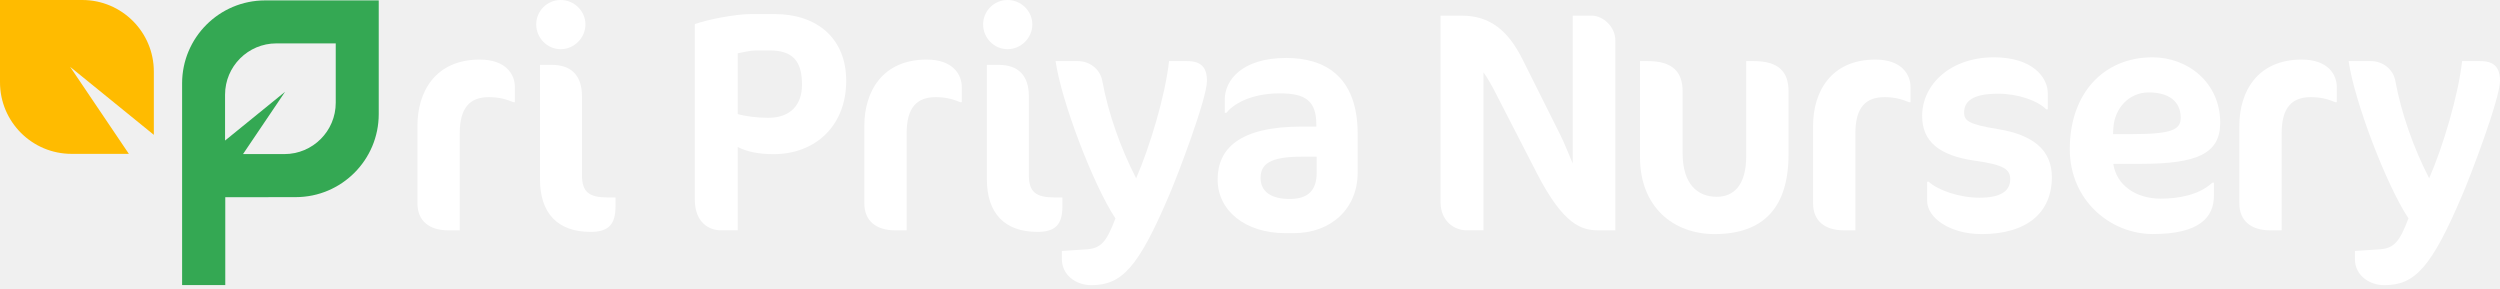
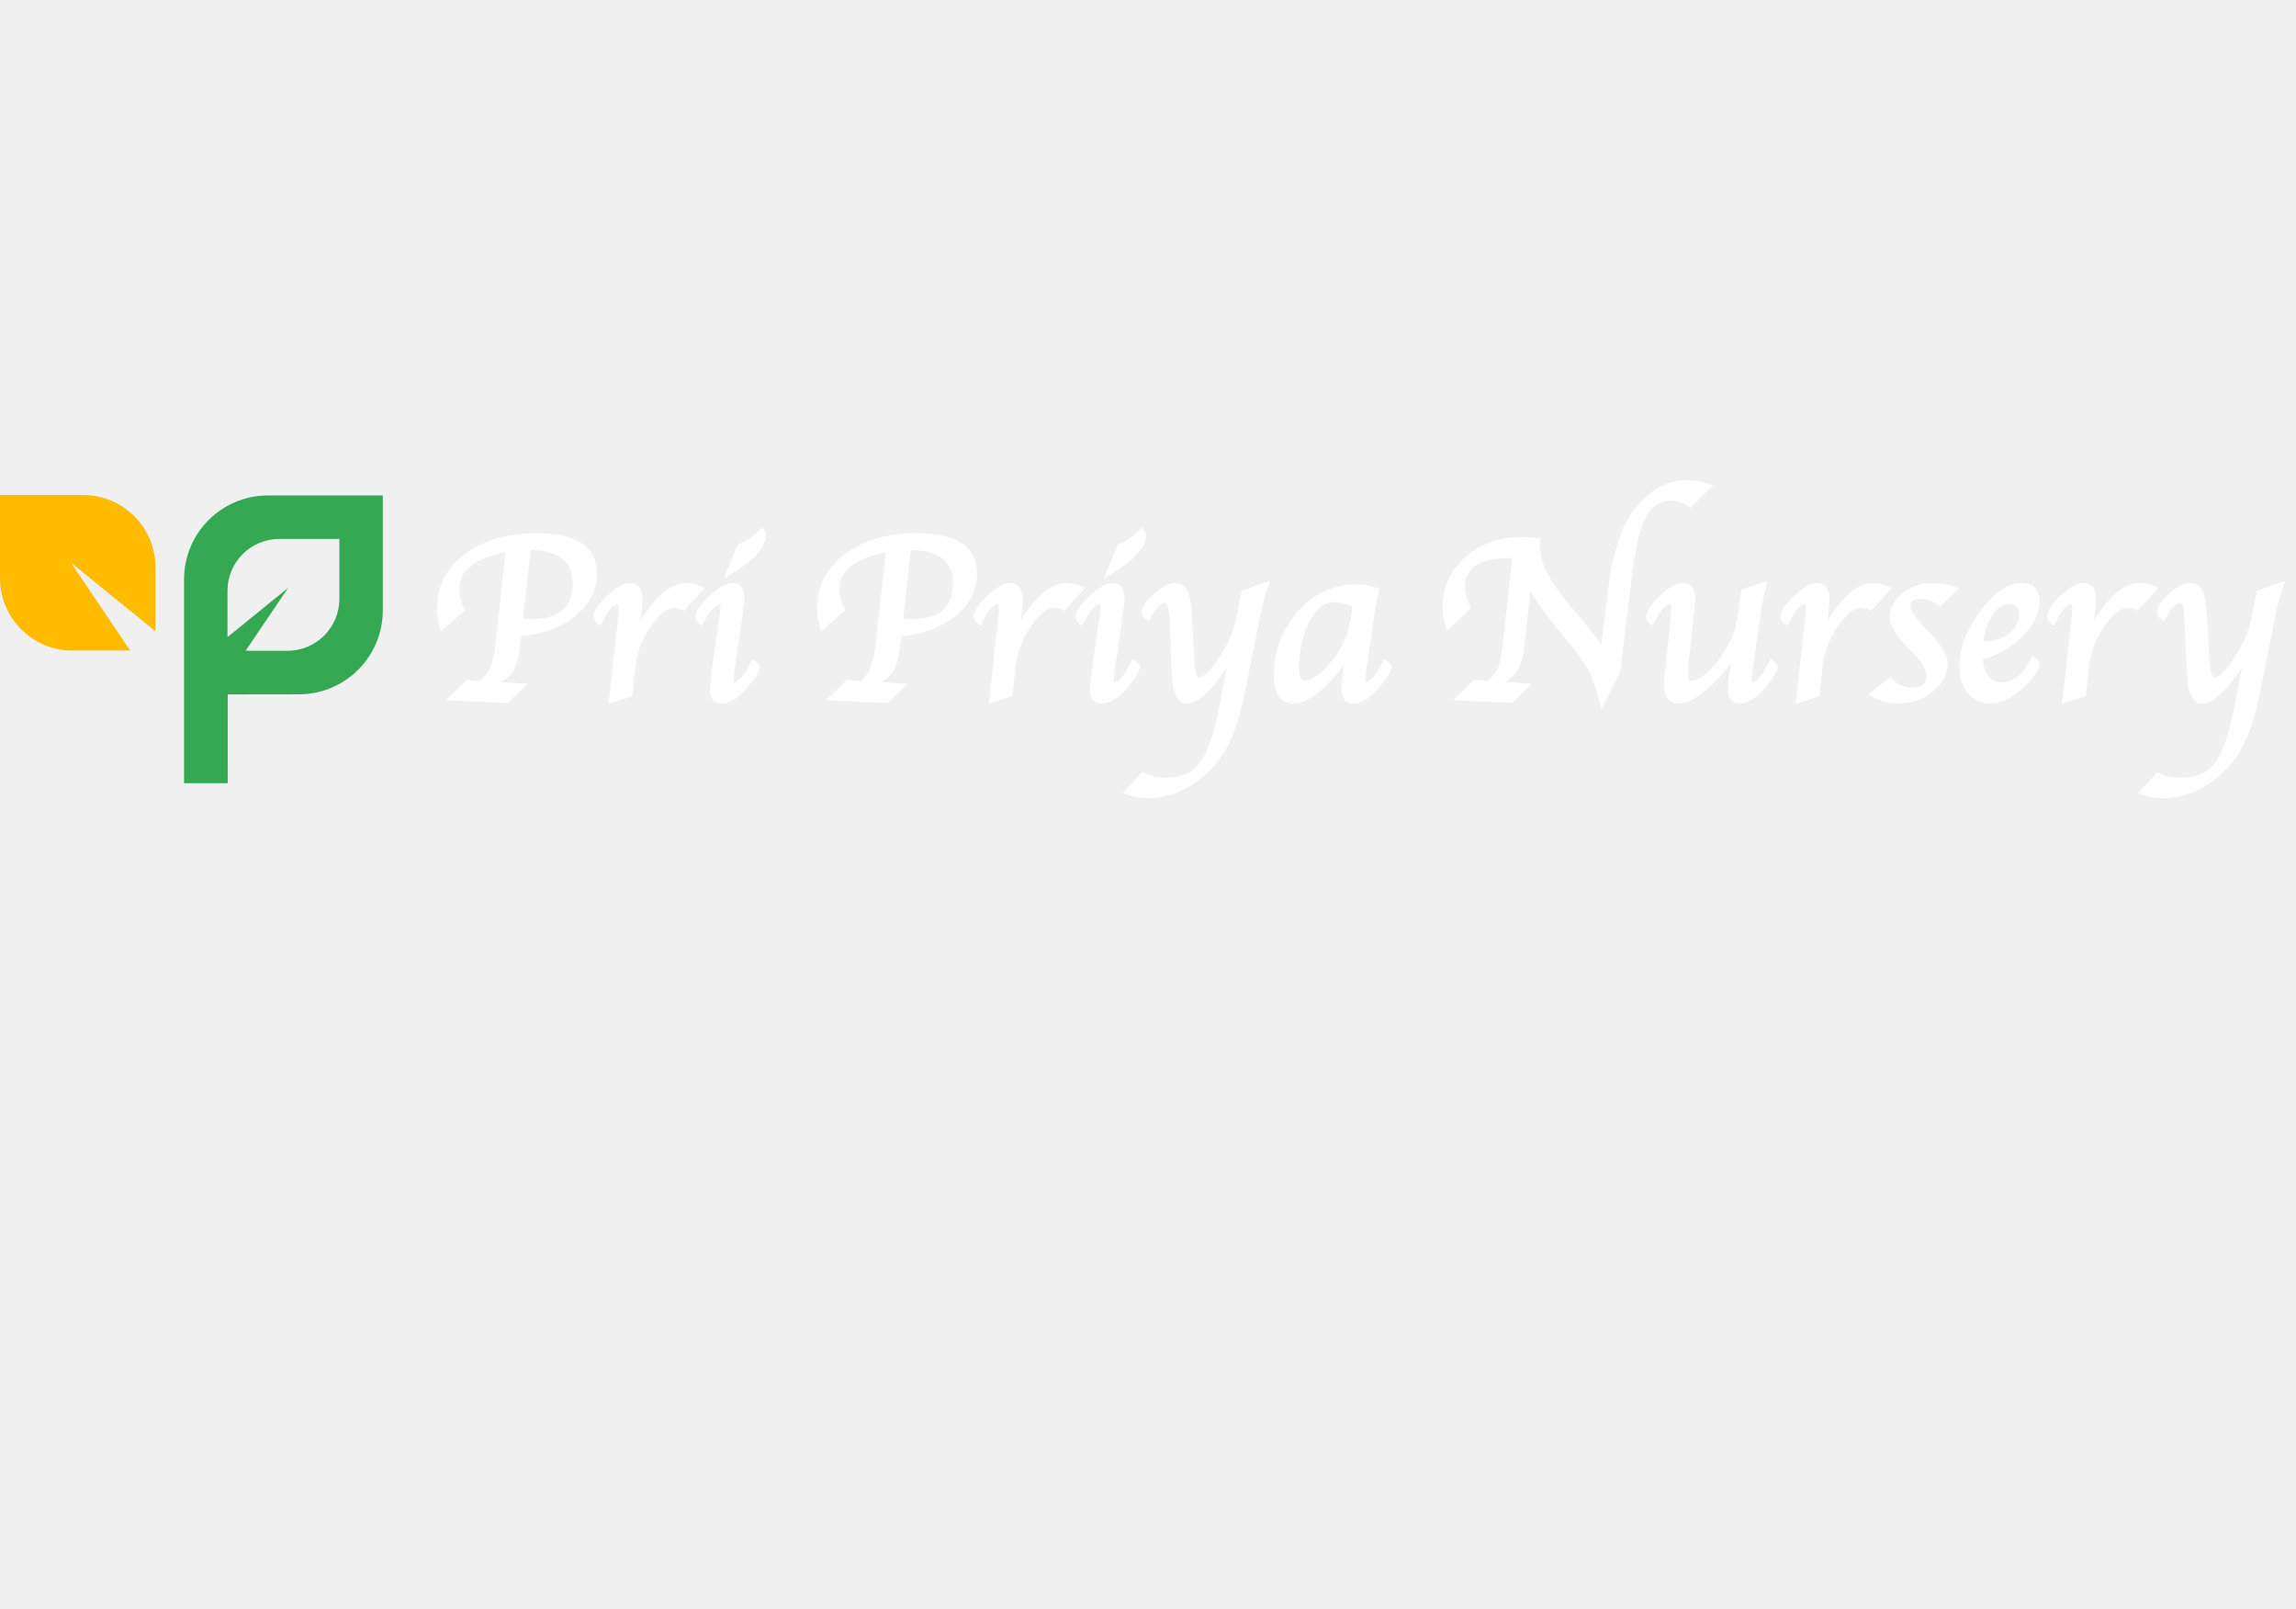
- <svg xmlns="http://www.w3.org/2000/svg" width="512" height="59" viewBox="0 0 512 59" fill="none">
-   <path d="M37.294 17.088V58.381H46.136V40.392L60.578 40.372C69.96 40.36 77.565 32.749 77.565 23.366V0.083H54.3C44.905 0.083 37.294 7.7 37.294 17.088ZM58.254 31.549H49.774L58.375 18.809L58.299 18.866L46.136 28.75L46.092 28.788V19.399C46.092 13.597 50.796 8.887 56.604 8.887H68.76V21.043C68.76 26.845 64.056 31.555 58.248 31.555L58.254 31.549Z" fill="#34A853" />
-   <path d="M0 0V16.847C0 24.947 6.564 31.511 14.664 31.511H26.394L14.429 13.788L14.359 13.686L14.46 13.768L31.505 27.613V14.664C31.511 6.564 24.941 0 16.847 0H0Z" fill="#FFBB00" />
-   <path d="M105.133 20.923C103.851 20.408 102.372 19.894 100.125 19.894C96.272 19.894 94.158 22.014 94.158 27.277V47.171H91.784C87.931 47.171 85.493 45.248 85.493 41.655V25.741C85.493 18.809 89.15 12.201 98.265 12.201C103.591 12.201 105.451 15.216 105.451 17.85V20.929H105.127L105.133 20.923Z" fill="white" />
-   <path d="M114.827 10.074C112.065 10.074 109.818 7.763 109.818 5.002C109.818 2.241 112.065 0 114.827 0C117.588 0 119.899 2.247 119.899 5.002C119.899 7.757 117.588 10.074 114.827 10.074ZM120.921 47.488C114.249 47.488 110.586 43.705 110.586 36.71V13.286H113.024C116.877 13.286 119.188 15.336 119.188 19.704V35.878C119.188 39.344 120.66 40.436 124.45 40.436H126.056V42.296C126.056 46.016 124.577 47.495 120.921 47.495V47.488Z" fill="white" />
-   <path d="M158.475 31.574C155.396 31.574 152.888 31.06 151.092 30.095V47.165H147.626C145.188 47.165 142.3 45.559 142.3 40.874V4.939C144.738 4.037 150.578 2.882 153.726 2.882H158.671C167.209 2.882 173.303 7.757 173.303 16.549C173.303 25.855 166.885 31.568 158.481 31.568L158.475 31.574ZM157.573 10.334H154.748C153.656 10.334 152.114 10.722 151.092 10.912V23.36C152.634 23.811 155.072 24.128 157.319 24.128C161.813 24.128 164.251 21.564 164.251 17.323C164.251 12.321 162.194 10.328 157.579 10.328L157.573 10.334Z" fill="white" />
-   <path d="M196.657 20.923C195.375 20.408 193.896 19.894 191.649 19.894C187.795 19.894 185.682 22.014 185.682 27.277V47.171H183.307C179.454 47.171 177.017 45.248 177.017 41.655V25.741C177.017 18.809 180.673 12.201 189.789 12.201C195.114 12.201 196.974 15.216 196.974 17.85V20.929H196.651L196.657 20.923Z" fill="white" />
-   <path d="M206.35 10.074C203.589 10.074 201.342 7.763 201.342 5.002C201.342 2.241 203.589 0 206.35 0C209.111 0 211.422 2.247 211.422 5.002C211.422 7.757 209.111 10.074 206.35 10.074ZM212.444 47.488C205.773 47.488 202.11 43.705 202.11 36.71V13.286H204.547C208.401 13.286 210.711 15.336 210.711 19.704V35.878C210.711 39.344 212.184 40.436 215.974 40.436H217.58V42.296C217.58 46.016 216.1 47.495 212.444 47.495V47.488Z" fill="white" />
-   <path d="M223.502 58.4C220.296 58.4 217.472 56.28 217.472 53.075V51.405L222.347 51.081C225.489 50.891 226.581 49.609 228.441 44.727C223.883 37.859 217.338 20.662 216.183 12.512H220.741C223.115 12.512 225.299 14.118 225.749 16.555C226.968 23.227 229.533 30.419 232.681 36.513C235.506 30.032 238.648 19.57 239.423 12.512H243.142C245.904 12.512 247.186 13.73 247.186 16.555C247.186 20.212 241.155 35.999 239.549 39.725C233.132 54.871 229.729 58.4 223.508 58.4H223.502Z" fill="white" />
-   <path d="M264.966 47.749H263.233C255.019 47.749 249.37 43.127 249.37 36.773C249.37 30.419 253.864 25.925 266.566 25.925H269.581V25.474C269.581 20.599 267.271 19.12 262.135 19.12C255.908 19.12 252.442 21.494 251.16 23.1H250.836V20.339C250.836 16.485 254.302 11.87 263.417 11.87C271.117 11.87 278.049 15.463 278.049 27.404V35.364C278.049 42.683 272.66 47.749 264.96 47.749H264.966ZM269.651 32.089H266.572C260.028 32.089 258.168 33.631 258.168 36.45C258.168 39.268 260.351 40.747 264.135 40.747C267.918 40.747 269.651 38.95 269.651 35.421V32.082V32.089Z" fill="white" />
-   <path d="M327.372 47.171C323.97 47.171 320.25 46.143 314.791 35.554L306.767 19.958C305.548 17.52 304.583 15.851 303.815 14.822V47.165H300.349C297.785 47.165 295.024 45.241 295.024 41.388V3.206H299.385C305.161 3.206 308.881 6.284 311.833 12.188L319.533 27.588C320.434 29.384 321.456 32.019 322.097 33.491V3.206H326.014C328.261 3.206 330.825 5.453 330.825 8.278V47.171H327.36H327.372Z" fill="white" />
-   <path d="M351.145 47.939C342.607 47.939 335.872 42.289 335.872 32.215V12.512H337.478C342.423 12.512 344.6 14.632 344.6 18.675V31.384C344.6 37.738 347.679 40.303 351.596 40.303C355.125 40.303 357.626 37.865 357.626 31.962V12.512H359.169C364.177 12.512 366.291 14.632 366.291 18.675V31.638C366.291 42.416 361.219 47.939 351.145 47.939Z" fill="white" />
-   <path d="M390.959 20.923C389.677 20.408 388.198 19.894 385.95 19.894C382.097 19.894 379.983 22.014 379.983 27.277V47.171H377.609C373.756 47.171 371.319 45.248 371.319 41.655V25.741C371.319 18.809 374.975 12.201 384.09 12.201C389.416 12.201 391.276 15.216 391.276 17.85V20.929H390.952L390.959 20.923Z" fill="white" />
-   <path d="M405.781 47.939C399.427 47.939 394.679 44.664 394.679 41.134V37.218H395.002C396.862 38.95 401.293 40.493 405.4 40.493C409.507 40.493 411.691 39.274 411.691 36.703C411.691 34.717 410.472 33.752 404.505 32.92C397.186 31.892 393.657 29.003 393.657 23.741C393.657 17.26 399.497 11.737 408.352 11.737C416.179 11.737 419.391 15.781 419.391 19.12V22.395H419.067C417.271 20.599 413.291 19.19 409.184 19.19C403.921 19.19 402.252 20.796 402.252 23.043C402.252 24.776 403.28 25.48 409.184 26.445C416.369 27.601 420.223 30.743 420.223 36.265C420.223 43.584 415.087 47.946 405.781 47.946V47.939Z" fill="white" />
-   <path d="M438.454 33.561H432.804C433.445 37.928 437.425 40.684 442.497 40.684C446.09 40.684 450.324 39.979 453.085 37.408H453.409V40.106C453.409 44.537 450.394 47.933 440.898 47.933C432.296 47.933 423.892 41.128 423.892 30.54C423.892 18.986 430.95 11.737 440.834 11.737C448.02 11.737 454.698 16.873 454.698 25.15C454.698 31.505 449.886 33.555 438.46 33.555L438.454 33.561ZM440.06 18.929C435.889 18.929 433.001 22.332 432.81 26.312L432.747 27.467H436.6C444.751 27.467 446.611 26.566 446.611 24.128C446.611 20.662 444.046 18.929 440.066 18.929H440.06Z" fill="white" />
-   <path d="M478.261 20.923C476.979 20.408 475.5 19.894 473.253 19.894C469.399 19.894 467.286 22.014 467.286 27.277V47.171H464.911C461.058 47.171 458.621 45.248 458.621 41.655V25.741C458.621 18.809 462.277 12.201 471.393 12.201C476.718 12.201 478.578 15.216 478.578 17.85V20.929H478.255L478.261 20.923Z" fill="white" />
-   <path d="M488.316 58.4C485.11 58.4 482.286 56.28 482.286 53.075V51.405L487.161 51.081C490.303 50.891 491.395 49.609 493.255 44.727C488.697 37.859 482.152 20.662 480.997 12.512H485.555C487.929 12.512 490.113 14.118 490.563 16.555C491.782 23.227 494.347 30.419 497.495 36.513C500.32 30.032 503.462 19.57 504.237 12.512H507.956C510.718 12.512 512 13.73 512 16.555C512 20.212 505.97 35.999 504.364 39.725C497.946 54.871 494.543 58.4 488.322 58.4H488.316Z" fill="white" />
+ <svg xmlns="http://www.w3.org/2000/svg" id="Layer_1" data-name="Layer 1" viewBox="0 0 1506.2 1055.41">
+   <defs>
+     <style>
+       .cls-1 {
+         fill: #fff;
+       }
+ 
+       .cls-2 {
+         fill: #fb0;
+       }
+ 
+       .cls-3 {
+         fill: #34a853;
+       }
+     </style>
+   </defs>
+   <g>
+     <path class="cls-3" d="M120.74,380.1v133.69h28.64v-58.24l46.75-.06c30.38-.04,54.99-24.68,54.99-55.07v-75.39h-75.32c-30.41,0-55.07,24.65-55.07,55.07ZM188.6,426.91h-27.45l27.85-41.25-.24.19-39.38,31.99-.14.12v-30.4c0-18.79,15.23-34.02,34.02-34.02h39.36v39.36c0,18.79-15.23,34.02-34.02,34.02Z" />
+     <path class="cls-2" d="M0,324.76v54.53c0,26.22,21.26,47.48,47.48,47.48h37.98l-38.74-57.38-.23-.34.34.27,55.18,44.83v-41.92c0-26.22-21.26-47.48-47.48-47.48H0Z" />
+   </g>
+   <g>
+     <path class="cls-1" d="M352.02,349.77c-19.04,0-34.8,4.54-46.86,13.49-12.24,9.09-18.45,21.03-18.45,35.48,0,4.19.56,8.37,1.67,12.44l.85,3.12,15.92-14.04-.76-1.41c-2.02-3.76-3.04-8.14-3.04-13.02,0-11.42,10.21-19.37,30.35-23.67l-6.11,55.13-.84,7.4c-1.3,11.04-4.65,18.5-9.96,22.2l-8.46-.94-13.9,13.36,40.71,1.95,13.04-12.66-17.56-1c4.16-2.59,6.95-5.25,8.48-8.04,2.02-3.71,3.61-11.01,4.84-22.29,13.93-1.11,25.66-5.37,34.9-12.68,9.79-7.75,14.75-17.24,14.75-28.23,0-17.65-13.32-26.6-39.58-26.6ZM348.42,406.19c-1.55,0-3.32-.14-5.29-.43l5.06-45c18.53.43,27.54,7.59,27.54,21.86,0,15.86-8.93,23.56-27.31,23.56Z" />
+     <path class="cls-1" d="M459.91,384.62c-3.1-1.44-6.26-2.17-9.4-2.17-10.22,0-20.17,8.07-30.26,24.6l.32-2.92.53-5.33c.26-2.44.39-4.34.39-5.79,0-9.19-5.33-10.57-8.51-10.57-3.77,0-8.51,2.69-14.49,8.21-5.99,5.54-8.99,10.02-9.17,13.71-.09,1.72.8,3.29,2.63,4.68l2,1.52,1.05-2.27c4.54-9.82,8.12-11.89,10.42-11.89h0s.49.45.49,2.64c0,1.79-.18,4.17-.52,7.1l-.46,3.98-4,36.32-.61,4.99-.54,4.98-.54,5.4,15.53-5.22,2.21-19.91c.98-8.89,4.34-17.58,10-25.84,5.45-7.96,10.52-11.99,15.09-11.99,2.18,0,3.95.38,5.27,1.11l1.39.78,13.69-14.97-2.49-1.16Z" />
+     <path class="cls-1" d="M495.38,433.58l-1.9-1.13-.95,2c-4.96,10.47-8.73,12.96-11.09,13.12-.06-.2-.13-.59-.13-1.26,0-1.53.33-4.7.97-9.37l.77-4.91,3.13-21.83c.51-3.72,1.53-11.3,1.53-11.3.42-3.27.63-5.4.63-6.51,0-8.65-4.85-9.94-7.74-9.94-3.97,0-8.9,2.74-15.07,8.39-6.22,5.69-9.24,10.28-9.24,14.01,0,1.46.71,2.84,2.11,4.1l1.93,1.73,1.2-2.3c5.32-10.15,9.03-11.89,10.86-11.97.09.2.24.71.24,1.8s-.12,2.53-.36,4.21l-1.38,9.46-2.98,20.75c-1.56,10.92-2.31,17.29-2.31,19.5,0,8.19,4.75,9.41,7.59,9.41,5.78,0,11.71-3.84,18.12-11.73,6.29-7.67,7.1-10.5,7.1-12.12,0-2.29-2.28-3.65-3.04-4.1Z" />
+     <path class="cls-1" d="M499.71,345.88l-1.68,1.89c-3.44,3.87-7.92,6.96-13.31,9.17l-.78.32-9.04,22.28,5.23-3.22c14.93-9.18,22.19-17.36,22.19-25,0-1.18-.38-2.32-1.14-3.38l-1.47-2.06Z" />
+     <path class="cls-1" d="M601.39,349.77c-19.04,0-34.8,4.54-46.86,13.49-12.24,9.09-18.45,21.03-18.45,35.48,0,4.19.56,8.37,1.67,12.44l.85,3.12,15.92-14.04-.76-1.41c-2.02-3.76-3.04-8.14-3.04-13.02,0-11.42,10.21-19.37,30.35-23.67l-6.11,55.13-.84,7.4c-1.3,11.04-4.65,18.5-9.96,22.2l-8.46-.94-13.9,13.36,40.71,1.95,13.04-12.66-17.56-1c4.16-2.59,6.95-5.25,8.48-8.04,2.02-3.71,3.61-11.01,4.84-22.29,13.93-1.11,25.66-5.37,34.9-12.68,9.79-7.75,14.75-17.24,14.75-28.23,0-17.65-13.32-26.6-39.58-26.6ZM597.8,406.19c-1.55,0-3.32-.14-5.29-.43l5.06-45c18.53.43,27.54,7.59,27.54,21.86,0,15.86-8.93,23.56-27.31,23.56Z" />
+     <path class="cls-1" d="M709.29,384.62c-3.1-1.44-6.26-2.17-9.4-2.17-10.22,0-20.17,8.07-30.26,24.6l.32-2.92.53-5.33c.26-2.44.39-4.34.39-5.79,0-9.19-5.33-10.57-8.51-10.57-3.77,0-8.51,2.69-14.49,8.21-5.99,5.54-8.99,10.02-9.17,13.71-.09,1.72.8,3.29,2.63,4.68l2,1.52,1.05-2.27c4.54-9.82,8.12-11.89,10.42-11.89h0s.49.45.49,2.64c0,1.79-.18,4.17-.52,7.1l-.46,3.98-4,36.32-.61,4.99-.54,4.98-.54,5.4,15.53-5.22,2.21-19.91c.98-8.89,4.34-17.58,10-25.84,5.45-7.96,10.52-11.99,15.09-11.99,2.18,0,3.95.38,5.27,1.11l1.39.78,13.69-14.97-2.49-1.16Z" />
+     <path class="cls-1" d="M747.79,437.68c0-2.29-2.28-3.65-3.04-4.1l-1.9-1.13-.95,2c-4.96,10.47-8.73,12.96-11.09,13.12-.06-.2-.13-.59-.13-1.26,0-1.53.33-4.7.97-9.37l.77-4.91,3.13-21.83c.51-3.72,1.53-11.3,1.53-11.3.42-3.27.63-5.4.63-6.51,0-8.65-4.85-9.94-7.74-9.94-3.97,0-8.9,2.74-15.07,8.39-6.22,5.69-9.24,10.28-9.24,14.01,0,1.46.71,2.84,2.11,4.1l1.93,1.73,1.2-2.3c5.32-10.15,9.03-11.89,10.86-11.97.09.2.24.71.24,1.8s-.12,2.53-.36,4.21l-1.38,9.46-2.98,20.75c-1.56,10.92-2.31,17.29-2.31,19.5,0,8.19,4.75,9.41,7.59,9.41,5.78,0,11.71-3.84,18.12-11.73,6.29-7.67,7.1-10.5,7.1-12.12Z" />
+     <path class="cls-1" d="M751.68,351.32c0-1.18-.38-2.32-1.14-3.38l-1.47-2.06-1.68,1.89c-3.44,3.87-7.92,6.96-13.31,9.17l-.78.32-9.04,22.28,5.23-3.22c14.93-9.18,22.19-17.36,22.19-25Z" />
+     <path class="cls-1" d="M811.3,404.32c-1.67,8.81-5.52,17.94-11.45,27.11-7.44,11.52-11.73,13.24-13.62,13.24-.02,0-2.24-.78-2.87-13.36l-1.4-26.72c-.42-8.06-1.33-13.51-2.78-16.66-1.65-3.59-4.64-5.48-8.63-5.48-3.66,0-8.04,2.31-13.42,7.07-5.45,4.82-8.09,8.81-8.09,12.2,0,1.77.96,3.32,2.85,4.63l1.9,1.32,1.04-2.07c3.33-6.62,6.72-10.11,9.81-10.11.02,0,1.95.61,2.49,10.34l.23,6.19.99,21.59.54,10.6c.57,11.49,3.97,17.32,10.11,17.32,4.19,0,9.19-3.21,15.27-9.81,3.59-3.9,7.11-8.49,10.53-13.71l-4.99,25.79c-3.49,17.89-7.83,30.3-12.91,36.88-4.94,6.4-12.21,9.51-22.24,9.51-4.89,0-9.65-1.02-14.15-3.03l-1.33-.6-12.41,13.69,2.85,1.01c4.52,1.61,8.68,2.42,12.36,2.42,17.07,0,32.27-7.42,45.19-22.05,8.6-9.79,15.02-25.05,19.09-45.35l10.23-51.2c1.8-8.91,3.57-15.63,5.25-19.97l1.57-4.06-18.81,6.54-3.17,16.72Z" />
+     <path class="cls-1" d="M909.68,433.58l-1.91-1.14-.94,2.01c-4.9,10.46-8.65,12.95-11.01,13.11-.06-.2-.13-.59-.13-1.26,0-1.53.33-4.7.97-9.4l.69-4.87,4.89-33.77c.02-.14.13-.89.96-4.66l.91-4.01c.05-.19.95-3.42.95-3.42l-1.77-.63c-3.92-1.39-8.69-2.1-14.19-2.1-14.43,0-27.07,5.94-37.58,17.66-10.45,11.66-15.75,25.63-15.75,41.55s6.78,18.89,12.46,18.89,11.95-3.12,19.28-9.55c5.04-4.42,9.83-9.79,14.28-16.02l-.5,3.38-.77,6.09c-.37,2.81-.55,4.97-.55,6.6,0,8.26,4.75,9.5,7.59,9.5,5.78,0,11.71-3.84,18.13-11.74,6.22-7.67,7.02-10.46,7.02-12.03s-1.02-2.97-3.04-4.17ZM852.24,438.45c0-12.45,2.36-23,7-31.35,4.5-8.08,9.79-12,16.19-12,3.95,0,7.94,1,11.85,2.98l-1.01,6.84c-1.77,12.08-6.88,22.75-15.22,31.71-5.99,6.45-11.02,9.73-14.95,9.73-1.06,0-3.87,0-3.87-7.9Z" />
+     <path class="cls-1" d="M1096.53,328.52c3.19,0,6.99,1.27,11.3,3.77l1.33.78,14.64-14.52-2.94-1.11c-4.54-1.71-9.21-2.57-13.87-2.57-12.4,0-23.84,6.1-33.99,18.13-8.79,10.44-14.89,28.69-18.14,54.27l-4.37,35.8c-2.7-4.07-5.98-8.4-9.79-12.95l-5.04-6.04-5.7-6.71c-13.19-15.74-19.87-28.77-19.87-38.72,0-.47.05-1.47.29-3.59l.26-2.24h-3.1c-.31,0-1.17-.04-3.49-.22-1.77-.16-3.7-.24-5.75-.24-14.69,0-27.13,4.39-36.96,13.06-9.9,8.73-14.92,19.79-14.92,32.85,0,4.16.65,8.36,1.92,12.5l.96,3.13,15.83-15.24-.73-1.35c-2.22-4.11-3.35-8.23-3.35-12.25,0-12.77,9.72-18.98,29.72-18.98h1.33l-5.61,50.61-.69,6.62c-.84,7.29-1.96,12.54-3.34,15.58-1.25,2.75-3.52,5.39-6.77,7.84l-8.63-.78-13.87,13.33,38.74,1.96,12.84-12.52-16.21-1.47c3.47-2.96,5.9-5.68,7.36-8.26,1.96-3.45,3.32-8.61,4.18-15.78l3.95-35.65c3.9,7.15,9.39,15.02,16.39,23.51l5.89,7.11c7.78,9.32,13.02,16.46,15.59,21.2,2.55,4.71,5.01,11.75,7.3,20.91l1.34,5.36,12.26-25.12,8.05-65c2.25-17.67,5.4-30.18,9.35-37.17,3.76-6.63,9.07-9.86,16.26-9.86Z" />
+     <path class="cls-1" d="M1163.23,433.58l-1.91-1.13-.94,2c-4.89,10.39-8.68,12.92-11.08,13.11-.06-.21-.12-.6-.12-1.25,0-.98.15-2.75.44-5.23l.54-4.22c.15-1.31.36-2.93.61-4.83l4.6-31.86c.7-4.56,1.77-9.81,3.17-15.62l.86-3.56-17,5.77-2.83,19.32c-1.26,8.88-5.45,18.01-12.43,27.16-6.79,8.9-12.8,13.41-17.84,13.41-.74,0-1.87,0-1.87-3.26,0-3.74.2-7.47.6-11.08l2.38-21.85.67-6.39.69-5.89c.21-1.9.32-3.6.32-5.03,0-9.32-5.23-10.72-8.35-10.72-3.88,0-8.71,2.75-14.78,8.4-6.11,5.69-9.08,10.3-9.08,14.07,0,1.04.38,2.58,2.22,4.02l1.92,1.51,1.12-2.17c5.35-10.35,9.02-11.89,10.79-11.9,0,0,.43.44.43,2.42,0,1.1-.07,2.36-.22,3.78l-.46,4.98c-.2,2.53-.32,3.96-.37,4.36l-2.74,25c-.68,5.82-1.01,9.91-1.01,12.51,0,10.51,6,12.08,9.58,12.08,5.13,0,11.38-3.2,19.11-9.8,5.43-4.63,10.51-10.05,15.15-16.17-.15,1.04-1.39,9.87-1.39,9.87-.37,2.77-.55,4.93-.55,6.6,0,8.26,4.76,9.5,7.59,9.5,5.79,0,11.72-3.84,18.13-11.73,6.3-7.67,7.11-10.47,7.11-12.04s-1.03-2.98-3.05-4.18Z" />
+     <path class="cls-1" d="M1238.64,384.62c-3.1-1.44-6.27-2.17-9.4-2.17-10.22,0-20.17,8.07-30.26,24.6l.32-2.92.53-5.33c.27-2.44.39-4.34.39-5.79,0-9.19-5.33-10.57-8.51-10.57-3.77,0-8.51,2.69-14.49,8.21-5.99,5.54-8.99,10.02-9.17,13.71-.09,1.72.8,3.29,2.63,4.68l2,1.52,1.05-2.27c4.54-9.82,8.12-11.89,10.42-11.89h0s.49.45.49,2.64c0,1.79-.18,4.17-.52,7.1l-.46,3.98-4,36.32-.62,4.99-.54,4.98-.54,5.4,15.53-5.22,2.21-19.91c.98-8.89,4.34-17.58,10-25.84,5.45-7.96,10.52-11.99,15.09-11.99,2.18,0,3.95.38,5.27,1.11l1.39.78,13.7-14.97-2.49-1.16Z" />
+     <path class="cls-1" d="M1259.6,392.89c4.33,0,8.15,1.29,11.7,3.95l1.34,1.01,12.94-11.97-3.31-1.04c-5.01-1.58-9.71-2.38-13.97-2.38-7.91,0-14.69,2.17-20.14,6.46-5.6,4.4-8.44,9.95-8.44,16.47,0,4.71,3.31,10.46,10.14,17.59l4.36,4.5c7.89,8.22,9.55,12.71,9.55,15.02,0,5.95-2.78,8.6-9,8.6-5.49,0-9.92-1.87-13.53-5.7l-1.29-1.37-14.32,11.7,2.61,1.44c5.26,2.9,10.98,4.37,17.01,4.37,8.47,0,16.06-2.63,22.56-7.81,6.64-5.29,10-11.54,10-18.57,0-5.06-3.63-11.31-11.08-19.09l-4.75-5.05c-7.55-7.86-8.68-11.64-8.68-13.19,0-2.44.75-4.93,6.31-4.93Z" />
+     <path class="cls-1" d="M1337.94,394.46c0-7.75-4.02-12.02-11.33-12.02-9.24,0-18.56,6.27-27.7,18.65-9,12.18-13.56,24.44-13.56,36.43,0,6.86,1.85,12.6,5.49,17.08,3.74,4.6,8.58,6.93,14.39,6.93,9.07,0,18.27-5.32,27.34-15.83,3.71-4.35,5.37-7.25,5.37-9.4,0-1.29-.48-3.15-2.79-4.72l-1.9-1.3-1.03,2.06c-5.12,10.24-11.4,15.23-19.2,15.23-2.66,0-10.56,0-12.33-14.83,10.02-2.95,18.69-7.97,25.77-14.93,7.62-7.48,11.48-15.34,11.48-23.35ZM1318.15,415.35c-4.4,3.6-9.41,5.35-15.29,5.35-.56,0-1.17-.07-1.82-.21,1.02-6.83,3.11-12.59,6.19-17.15,3.17-4.67,6.51-6.94,10.21-6.94,4.96,0,7.07,2.07,7.07,6.92,0,4.6-2.08,8.53-6.36,12.03Z" />
+     <path class="cls-1" d="M1400.83,399.96l1.39.78,13.7-14.97-2.49-1.16c-3.1-1.44-6.27-2.17-9.4-2.17-10.22,0-20.17,8.07-30.26,24.6l.32-2.92.53-5.33c.27-2.44.39-4.34.39-5.79,0-9.19-5.33-10.57-8.51-10.57-3.77,0-8.51,2.69-14.49,8.21-5.99,5.54-8.99,10.02-9.17,13.71-.09,1.72.8,3.29,2.63,4.68l2,1.52,1.05-2.27c4.54-9.82,8.12-11.89,10.42-11.89h0s.49.45.49,2.64c0,1.79-.18,4.17-.52,7.1l-.46,3.98-4,36.32-.62,4.99-.54,4.98-.54,5.4,15.53-5.22,2.21-19.91c.98-8.89,4.34-17.58,10-25.84,5.45-7.96,10.52-11.99,15.09-11.99,2.18,0,3.95.38,5.27,1.11Z" />
+     <path class="cls-1" d="M1480.4,387.6l-3.17,16.72c-1.67,8.81-5.52,17.94-11.45,27.11-7.44,11.52-11.73,13.24-13.62,13.24-.02,0-2.24-.78-2.87-13.36l-1.4-26.72c-.42-8.06-1.34-13.51-2.78-16.66-1.65-3.59-4.64-5.48-8.63-5.48-3.65,0-8.05,2.31-13.42,7.07-5.45,4.82-8.09,8.81-8.09,12.2,0,1.77.96,3.32,2.85,4.63l1.9,1.32,1.04-2.07c3.33-6.62,6.72-10.11,9.81-10.11.02,0,1.95.61,2.49,10.34l.23,6.19.99,21.59.54,10.6c.57,11.49,3.97,17.32,10.11,17.32,4.19,0,9.19-3.21,15.27-9.81,3.59-3.9,7.11-8.49,10.53-13.71l-4.99,25.79c-3.49,17.89-7.83,30.3-12.91,36.88-4.94,6.4-12.21,9.51-22.24,9.51-4.89,0-9.65-1.02-14.15-3.03l-1.33-.6-12.41,13.69,2.85,1.01c4.52,1.61,8.68,2.42,12.36,2.42,17.07,0,32.27-7.42,45.19-22.05,8.6-9.79,15.02-25.05,19.09-45.35l10.23-51.2c1.8-8.91,3.57-15.63,5.25-19.97l1.57-4.06-18.81,6.54Z" />
+   </g>
</svg>
